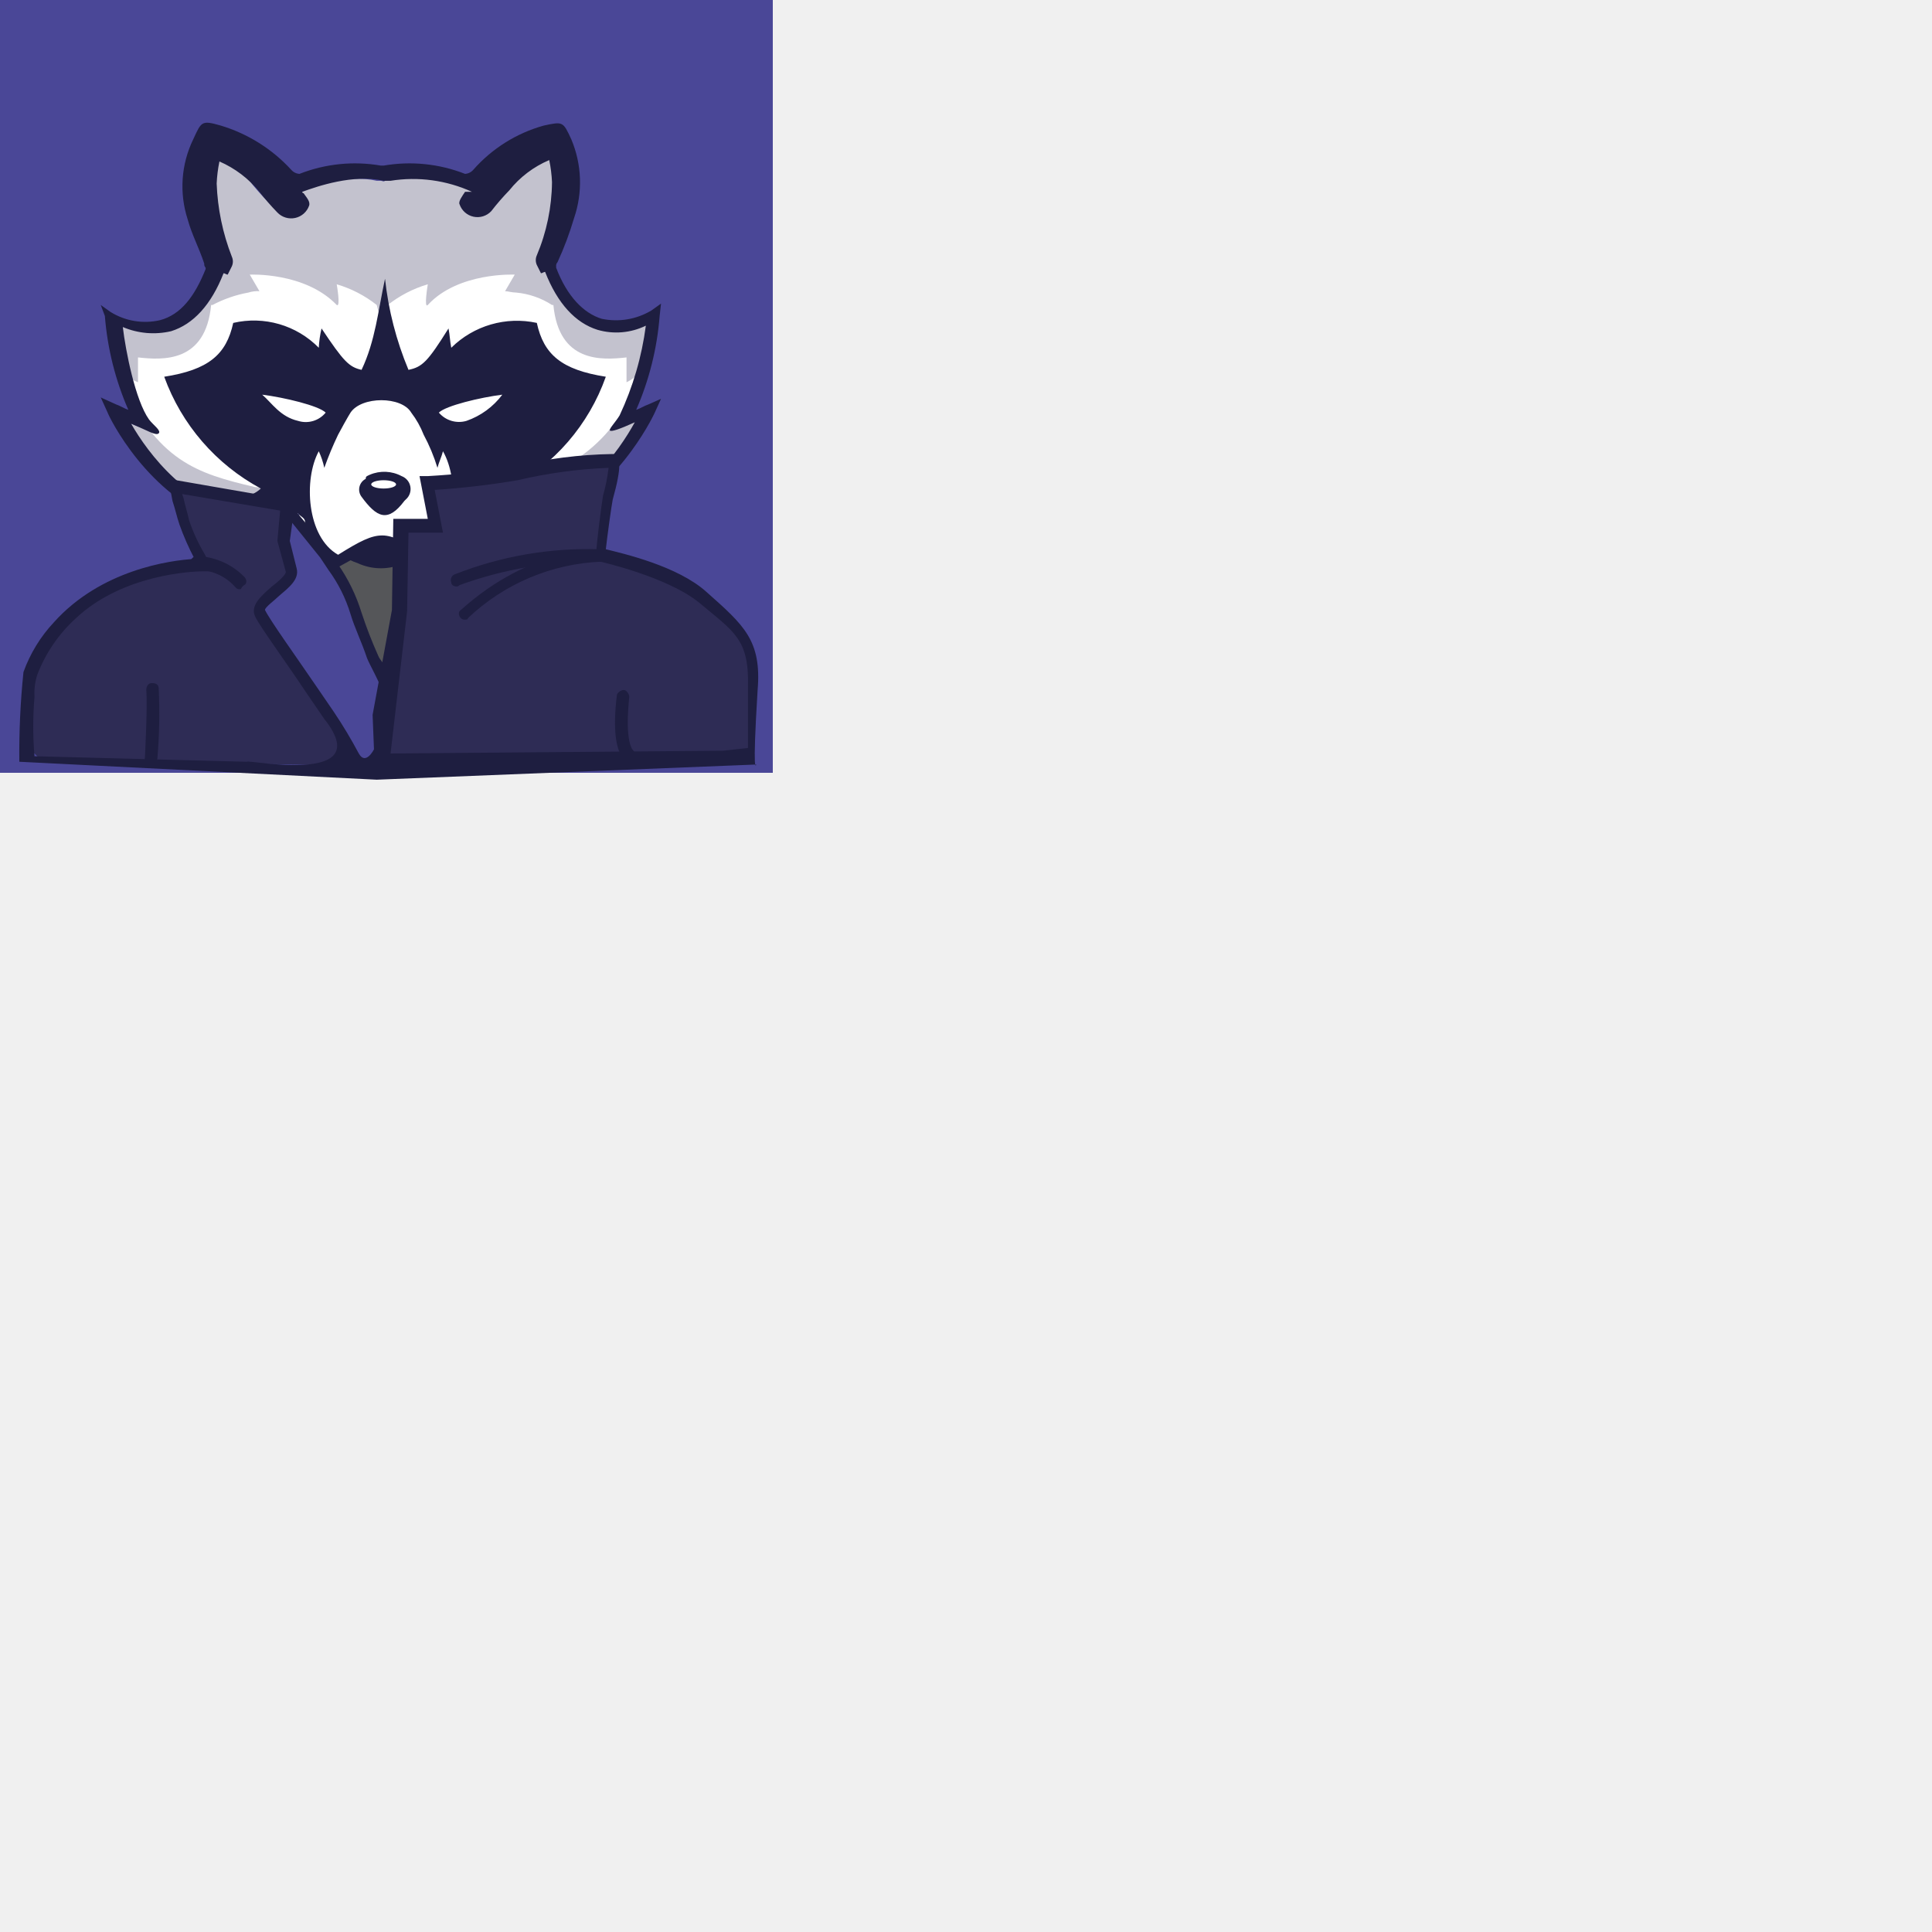
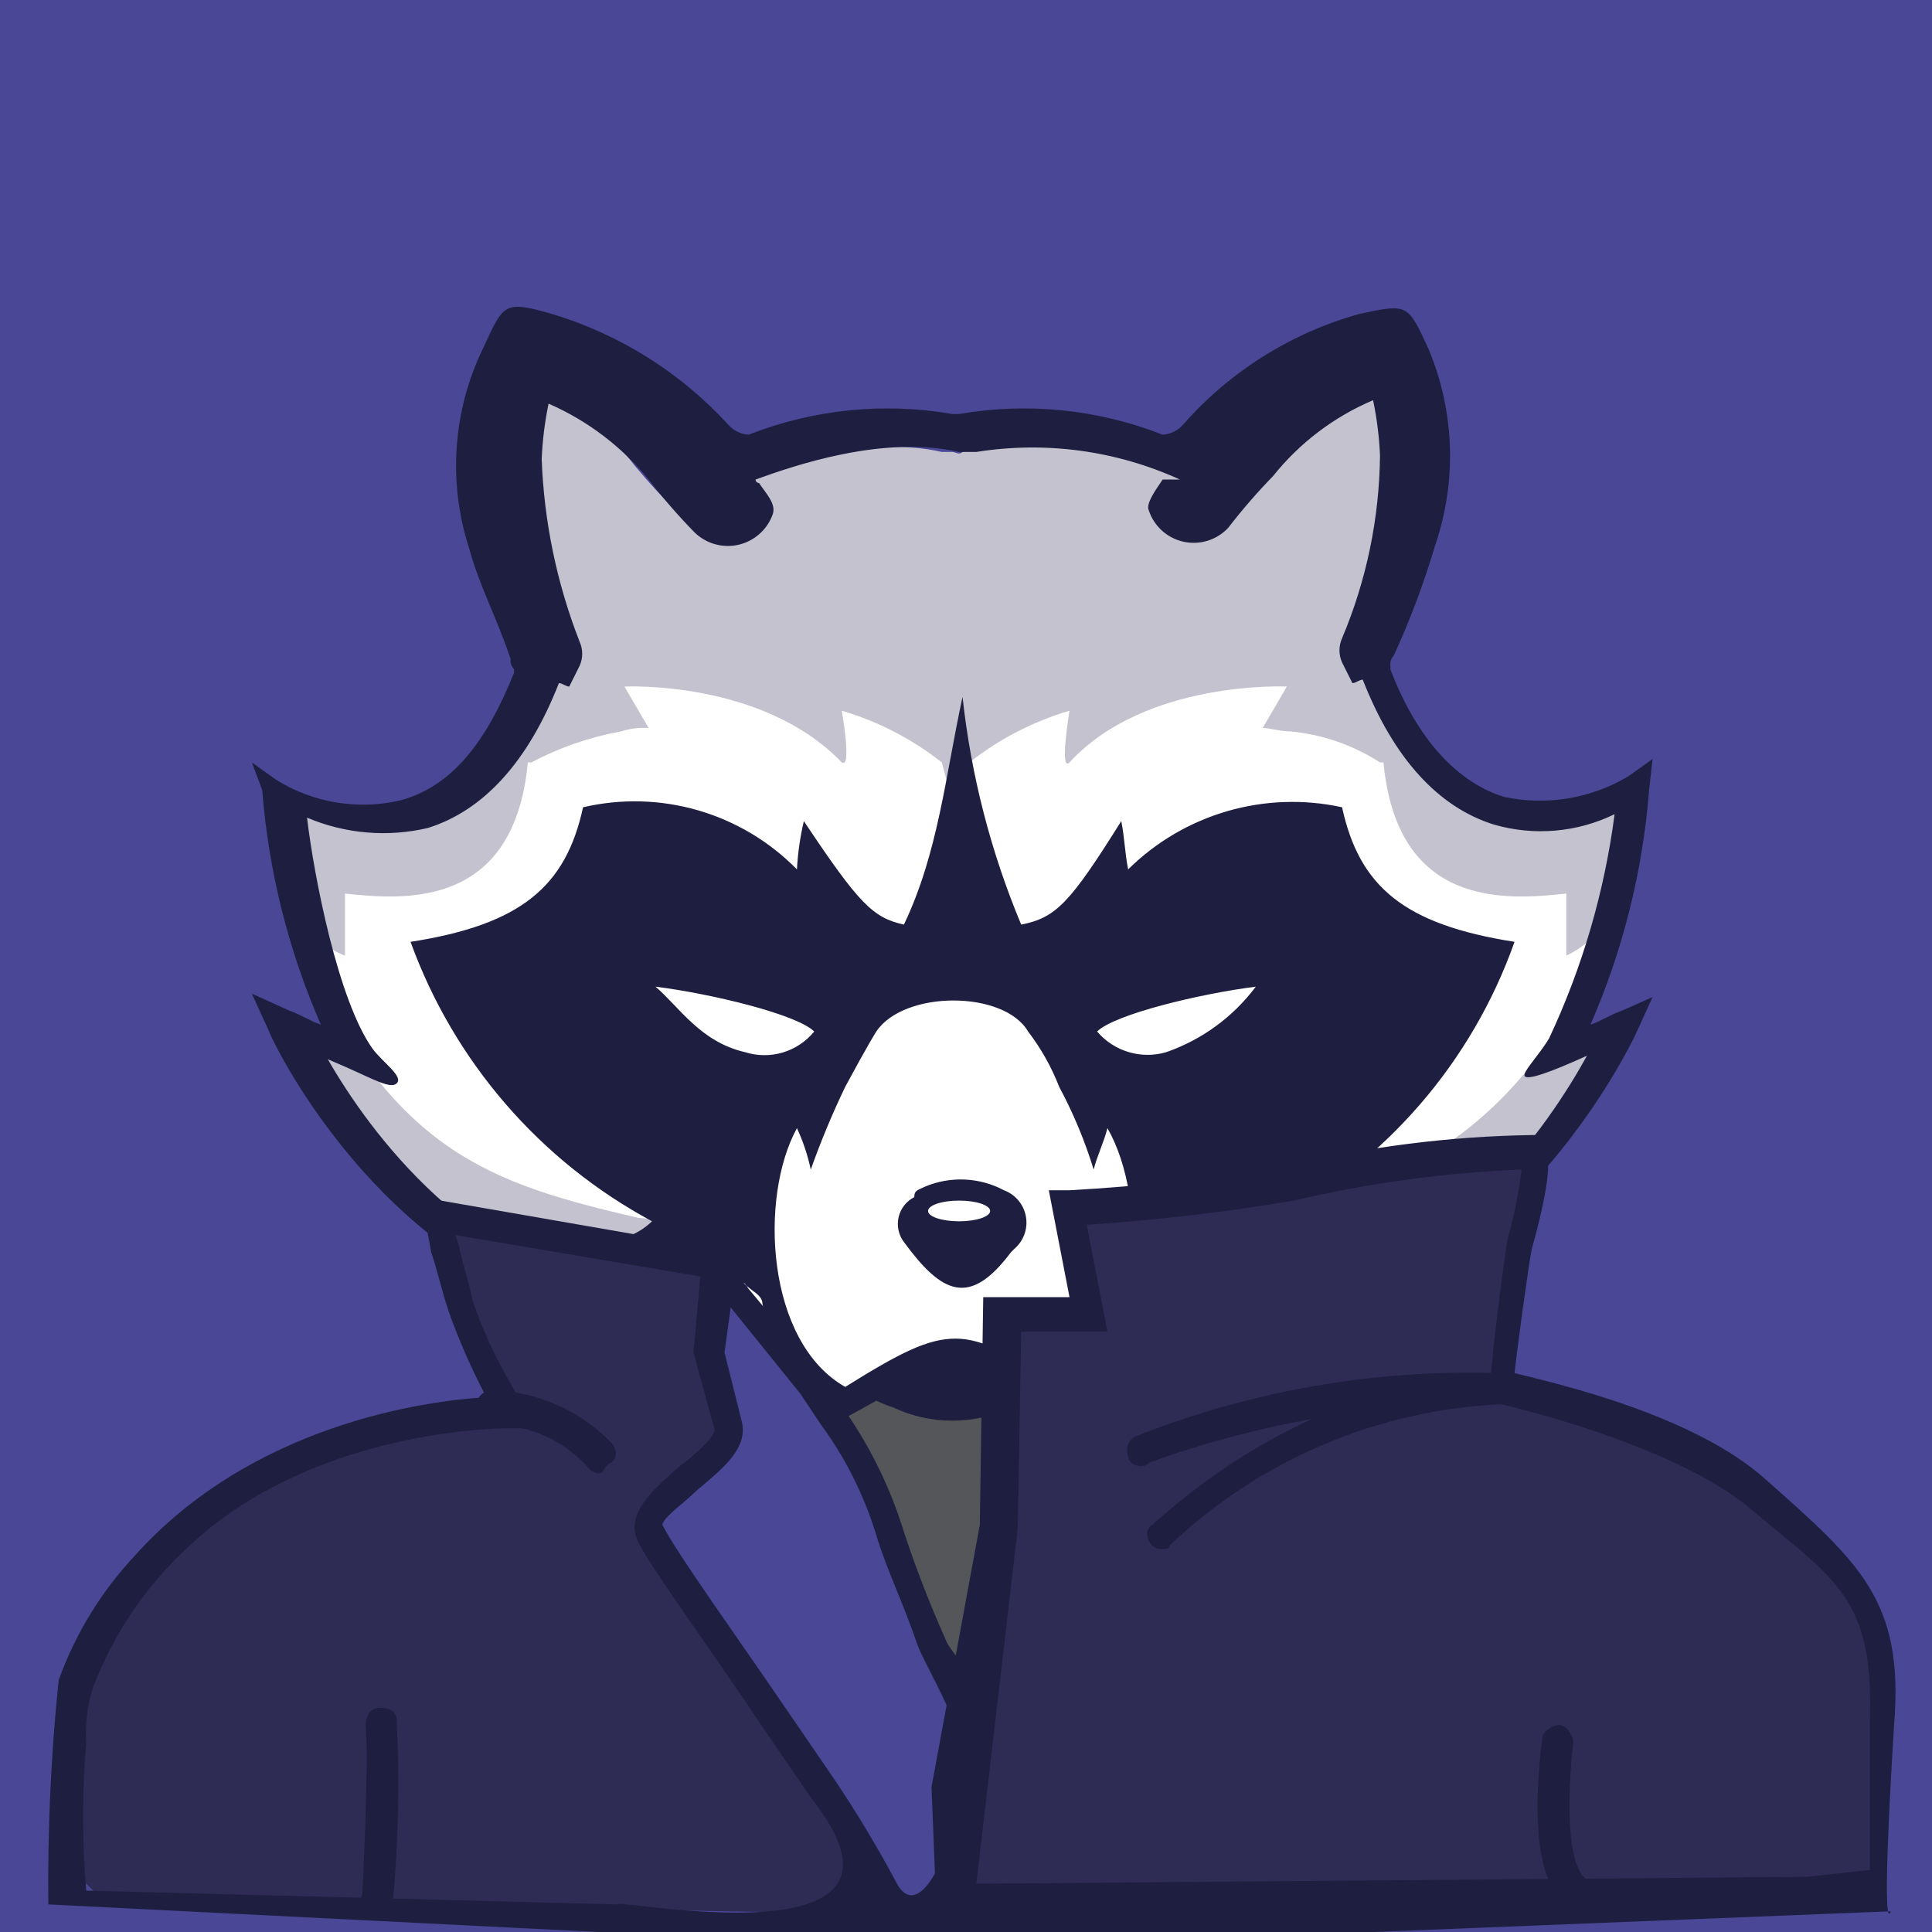
- <svg xmlns="http://www.w3.org/2000/svg" width="200" height="200" fill="none">
+ <svg xmlns="http://www.w3.org/2000/svg" width="80" height="80" fill="none">
  <g>
    <path d="M0 0h80v80H0V0z" fill="#4A4797" />
    <path d="M28.571 53.857l20.286 1.715S56.285 64.142 56 66c-.286 1.857 1.714 10.714-2 12.572-3.715 1.857-15.429-2-17.286-2.43-1.857-.428-7.857 2.43-11.857-2.713-4-5.429-1-2.143-1-4.858-.286-2.714 4.714-14.714 4.714-14.714z" fill="#555659" />
    <path d="M53.286 53.714c-.572.143-.857.286-.857.429 0 .428.571.143 2.428 1-2.503.725-5.12.968-7.714.714a8.254 8.254 0 0 0 .714-2c.179-.355.276-.745.286-1.143 2-.285 1.143-.571 3.286-.857 0-.143.857-.143.857-.286-.286-.142 1.285-.428 1-.428a8.738 8.738 0 0 1-.857-.572 21.014 21.014 0 0 0 10-11.571c-4.572-.714-6.429-2.286-7.143-5.571A9.672 9.672 0 0 0 46.429 36c-.143-.714-.143-1.286-.286-2C44 37.429 43.429 38 42 38.286a27.058 27.058 0 0 1-2.429-7.715c-.714 3.286-.714 5.286-2.142 8.143C36.143 38.43 35 37.286 32.857 34a11.2 11.2 0 0 0-.286 2 8.686 8.686 0 0 0-8.428-2c-.714 3.286-.714 4.571-5.286 5.429 1.857 5.142 4.429 8.714 9.143 11.285-.4.25-.833.442-1.286.572-.285.143-.428.428-.714.571 0 .143-1.143-.571-1.143-.428 1.857.285 4 1 5.857 1.428.179.355.277.746.286 1.143.151.695.391 1.367.714 2A20.527 20.527 0 0 1 24 55.286c2.429-.286 2.429-.572 2.429-1 0-.143 0-.572-.715-.715-8.143-.857-11.714-7.428-13.428-10.285 1.714.714 2.571 1.285 2.857.857.286-.429.286-.572-.286-1-1.714-1.714-2.571-7.286-2.857-9.714 1.143.428 3.143 1.428 5 .857 2.286-.715 4.143-2.715 5.429-6 .142 0 .285.143.428.143l.429-.858a1.214 1.214 0 0 0 0-1A23.114 23.114 0 0 1 21.714 19c.135-1.01.326-2.011.572-3 1.57.77 2.94 1.895 4 3.286.58.701 1.2 1.37 1.857 2 1 1 2.857 1.428 3.143 0 .143-.429-.286-.857-.572-1.286a.143.143 0 0 1-.143-.143C32.143 19.286 35.857 18 39 18.714h.429c.142 0 .285.143.428 0a18.485 18.485 0 0 1 9.143.429l.714 1.143c-.285.428-1 .857-.857 1.143.429.571.572.857 1.572-.286A24.83 24.83 0 0 1 52.286 19a15.814 15.814 0 0 1 5.428-4c.143.857.429 3.571.429 4.286a17.887 17.887 0 0 1-1.572 7.143c-.142.285-.714.714-.571 1.142.143.429 0 0 .143.286.143 0 .571.286.714.286l-.143.286c1.286 3.285 3 4.714 5.286 5.428 1.884.403 3.85.15 5.571-.714-.285 2.286-2.142 8.286-4 10.143-.428.428-.428.857-.285 1 .143.143 1.571-.572 3.428-1.286C65.43 47 60 52.714 53.286 53.714z" fill="#C3C2CE" />
    <path d="M66.714 37.714a3.843 3.843 0 0 1-1.857 1.857V37c-2.571.286-7 .571-7.571-5.429h-.143a8.243 8.243 0 0 0-3.715-1.285c-.428 0-.857-.143-1.142-.143l1-1.714s-5.858-.286-9 3.142c-.429.429 0-2.142 0-2.142a12.327 12.327 0 0 0-4.143 2.142l-.572 2.143L39 31.571a12.327 12.327 0 0 0-4.143-2.142s.429 2.428 0 2.142c-3.286-3.428-9-3.142-9-3.142l1 1.714a3.145 3.145 0 0 0-1.143.143c-1.296.235-2.55.669-3.714 1.285h-.143c-.571 6-5 5.715-7.571 5.429v2.571a3.156 3.156 0 0 1-1.857-1.857l-.143.715.143.857c3.857 8.428 7.857 9.714 14 11.143l1.857.142 2.428 1.286.286 1.714c.571 2.143 1.428 2.715 3.286 4.143l.714.572 2.143-1.143 2.285-.286 2.286.286L43.43 58l.857.286a8.572 8.572 0 0 0 3.571-4.715l.286-1.714 2.428-1.286 1.858-.142c6.142-1.572 10.714-3.715 14.428-12.286l-.143-.429z" fill="#fff" />
    <path d="M38.286 49.143a3.814 3.814 0 0 1 3.286.143A1.429 1.429 0 0 1 42 51.714l-.142.143c-1.715 2.286-2.858 1.714-4.43-.428a1.244 1.244 0 0 1 .43-1.858c0-.285.142-.285.428-.428z" fill="#1E1E40" />
    <path d="M67.143 41.857c-.429.143-.857.429-1.286.572a30.173 30.173 0 0 0 2.429-9.715l.143-1.285-1 .714a7.143 7.143 0 0 1-5.143.857c-1.857-.572-3.572-2.286-4.714-5.286v-.143a.527.527 0 0 1 .142-.428 33.925 33.925 0 0 0 1.715-4.572 11.429 11.429 0 0 0-.286-8.143c-.857-1.857-.857-1.857-2.857-1.428A15.114 15.114 0 0 0 49 17.571a1.228 1.228 0 0 1-.857.429 15.714 15.714 0 0 0-8.429-.857h-.285A15.714 15.714 0 0 0 31 18a1.229 1.229 0 0 1-.857-.429A16.257 16.257 0 0 0 22.857 13c-2-.572-2-.429-2.857 1.428a11.115 11.115 0 0 0-.571 8.286c.428 1.572 1.143 2.857 1.714 4.572a.53.53 0 0 0 .143.428v.143c-1.143 2.857-2.572 4.714-4.714 5.286a6.8 6.8 0 0 1-5.143-.857l-1-.715.428 1.143a30.17 30.17 0 0 0 2.429 9.715c-.429-.143-.857-.429-1.286-.572l-1.571-.714.714 1.571C11.286 43.143 15.286 51.43 23 54c-.714.143-1.428.143-2.143.286l-2 .285 1.857 1c3.05 1 6.223 1.577 9.429 1.715.77-.016 1.536-.112 2.286-.286.305.45.693.838 1.143 1.143.32.213.653.404 1 .571H35L36.286 58c.232.11.47.206.714.286a5.714 5.714 0 0 0 4.857 0l.715-.286 1.285.714h.429a2.458 2.458 0 0 0 1-.571A8.57 8.57 0 0 0 46.429 57c.75.174 1.516.27 2.285.286a36.515 36.515 0 0 0 9.429-1.715l2.571-.857L58 54.43c-.714-.143-1.428-.143-2.143-.286 7.715-2.572 11.715-11 11.857-11.286l.715-1.571-1.286.571zm-23 15.572c-2.143-1.286-3.429-2-4.571-2-1.143 0-2.286.571-4.572 2-3.286-1.858-3.571-7.858-2-10.715.254.548.446 1.123.572 1.715A34.904 34.904 0 0 1 35 45c1-1.857 1.286-2.286 1.286-2.286 1.143-1.714 5.286-1.714 6.286 0A9.312 9.312 0 0 1 43.857 45a19.035 19.035 0 0 1 1.429 3.428c.143-.57.428-1.142.571-1.714 1.715 3 1.429 9-1.714 10.715zM30.857 43.57c-1.857-.428-2.714-1.857-3.714-2.714 2.286.286 5.857 1.143 6.571 1.857a2.657 2.657 0 0 1-2.857.857zm14.572-.857c.714-.714 4.285-1.571 6.571-1.857a7.857 7.857 0 0 1-3.714 2.714 2.743 2.743 0 0 1-2.857-.857zm7.857 11c-.572.143-1.857.286-1.714.286.142.286.857.286 3.428 1.143-2.503.725-5.12.968-7.714.714a8.256 8.256 0 0 0 .714-2c.179-.355.276-.745.286-1.143 2-.285 4-.714 6-1a3.114 3.114 0 0 1-.714-.571 8.732 8.732 0 0 1-.858-.572 21.014 21.014 0 0 0 10-11.571c-4.571-.714-6.428-2.286-7.142-5.572A9.672 9.672 0 0 0 46.714 36c-.142-.714-.142-1.286-.285-2-2.143 3.428-2.715 4-4.143 4.286a33.884 33.884 0 0 1-2.429-9.429c-.714 3.286-1 6.429-2.428 9.429-1.286-.286-1.857-.858-4.143-4.286A11.2 11.2 0 0 0 33 36a9.414 9.414 0 0 0-8.857-2.572C23.429 36.715 21.572 38.286 17 39a21.429 21.429 0 0 0 10 11.571c-.25.24-.54.433-.857.572-.286.143-.429.143-.714.285 1.857.286 3.571 1.286 5.428 1.715.143.285.715.428.715.857.15.695.39 1.367.714 2a20.531 20.531 0 0 1-7.714-.714C27 55 27 54.714 27 54.286c0-.143 0-.572-.714-.715-6.714-.857-11-6.714-12.714-9.714 1.714.714 2.571 1.286 2.857 1 .285-.286-.572-.857-1-1.428-1.429-2-2.429-7.143-2.715-9.572 1.58.67 3.33.82 5 .429 2.286-.715 4.143-2.715 5.429-6 .143 0 .286.142.429.142l.428-.857a1.214 1.214 0 0 0 0-1A23.115 23.115 0 0 1 22.43 19c.033-.768.129-1.533.285-2.286a11.042 11.042 0 0 1 4.143 3.143c.578.75 1.198 1.465 1.857 2.143A1.972 1.972 0 0 0 32 21.286c.143-.429-.286-.858-.571-1.286a.143.143 0 0 1-.143-.143c1.571-.571 5.286-1.857 8.428-1.143h.715c2.86-.457 5.792-.06 8.428 1.143h-.714c-.286.429-.714 1-.571 1.286a1.957 1.957 0 0 0 3.285.714 24.829 24.829 0 0 1 1.857-2.143 10.614 10.614 0 0 1 4.143-3.143c.157.753.252 1.518.286 2.286a20 20 0 0 1-1.571 7.572 1.215 1.215 0 0 0 0 1l.428.857c.143 0 .286-.143.429-.143 1.285 3.285 3.143 5.285 5.428 6a6.972 6.972 0 0 0 5-.429A31.429 31.429 0 0 1 64.143 43c-.429.714-1.143 1.428-1 1.571.143.143 1-.142 2.571-.857-1.571 2.857-5.714 9-12.428 10z" fill="#1E1E40" />
    <path d="M39.714 50.571c.71 0 1.286-.191 1.286-.428s-.575-.429-1.286-.429c-.71 0-1.285.192-1.285.429s.575.428 1.285.428z" fill="#fff" />
    <path d="M29.714 52.286l4 4.857a20.57 20.57 0 0 1 3.286 6C38.286 67.286 39.143 66 39.857 72l-.143 7-8.857-.571s-1.143-.572-7.428-14.572c-.429-1-2-10.571-2-10.571l6.285-.857h2v-.143z" fill="#4A4797" />
    <path d="M29.857 51.714c-.143.572-.143 1-.286 1.572l3.572 4.428L34 59a15.172 15.172 0 0 1 2.286 4.571C36.714 65 37.428 66.43 38 68.143c.286.714 1.286 2.428 1.571 3.428.286-.428.286-1.714.572-2.142-.143-.429-.857-1.143-1-1.572a45.94 45.94 0 0 1-1.715-4.428 18.114 18.114 0 0 0-2.428-5 9.993 9.993 0 0 1-.857-1.286L29.857 52v-.286z" fill="#1E1E40" />
    <path d="M78.143 70.714c.143-5-1.428-5.714-5.143-8.857C69.572 59 62.286 57.43 62.286 57.43c0-.858.572-5.143.714-5.858 1-3.571.572-3.857.572-3.857-3.416.09-6.813.52-10.143 1.286a84.097 84.097 0 0 1-9.286 1L45 54.429H41.43l.143 8.857-2 10.857S39 82 37.143 78.857c-1.714-2.857-1.714-2.428-3-4.714-3.285-5.143-2-2.714-7.143-10.714-.857-1.286 3.715-3.143 3.429-4.572L29.572 56 30 52.429l-11.714-2 .286 1.285c.172.828.41 1.64.714 2.429.429 1.143 1 2.286 1.572 3.571l.428.857s-10.857-.142-14.857 6a20.786 20.786 0 0 0-3 5.572 16.143 16.143 0 0 0-.572 7.143l1.429 1.428 43.143.715L77.715 78c0 .143.285-3.714.428-7.286z" fill="#2E2C55" />
    <path d="M39 80.714L2 78.857c-.032-3.1.11-6.2.429-9.286a14.914 14.914 0 0 1 3.143-5.142c4.857-5.429 12-6.429 14.57-6.572a26.982 26.982 0 0 1-1.57-3.571c-.286-.857-.43-1.572-.715-2.429l-.428-2.286 13.143 2.286L30 56l.714 2.857c.286 1.143-.857 2-1.857 2.857-.428.429-1.428 1.143-1.428 1.429.571 1.143 3.143 4.714 5.285 7.857l1.858 2.714A48.564 48.564 0 0 1 37.142 78c.715 1.286 1.572-.429 1.572-.429L38.572 74l2-10.857.142-9.429h3.572l-.857-4.428h.857a82.46 82.46 0 0 0 9-1A46.434 46.434 0 0 1 63.429 47h.142l.143.143c.429.286.715 1-.285 4.571-.143.715-.572 3.857-.715 5.143 1.715.429 7.429 1.714 10.429 4.429 3.857 3.428 5.714 5 5.286 10.143-.572 9.285-.143 7.714-.143 7.714L39 80.714zm3.286-25.571l-.143 8.143L40.429 78l17.285-.143 17.143-.143 2.572-.285v-6.286c.142-5-1.429-5.714-5-8.714-3.286-2.715-10.286-4.286-10.286-4.286L61.714 58v-.571c0-1 .572-5.286.715-6.143.27-.935.461-1.89.571-2.857a49.991 49.991 0 0 0-9.428 1.285c-2.839.48-5.7.813-8.572 1l.857 4.429h-3.571zM3.57 78.286l22 .571c-.142-.286 13.572 2.572 8-4.428l-1.857-2.715C29.43 68.286 27 65 26.43 63.857c-.572-1.143.571-2.143 1.714-3.143.571-.428 1.571-1.285 1.428-1.571L28.715 56 29 52.857l-10.143-1.714.143.428c.143.715.429 1.572.572 2.286.404 1.194.93 2.343 1.57 3.429l1 1.857H21c-1 0-8.286.286-13.143 4.857a15.3 15.3 0 0 0-4 5.857 6.286 6.286 0 0 0-.286 2.286 36.386 36.386 0 0 0 0 6.143z" fill="#1E1E40" />
    <path d="M24.857 61a.529.529 0 0 1-.428-.143 5.272 5.272 0 0 0-4-1.857.772.772 0 0 1-.715-.714.673.673 0 0 1 .715-.715 7.143 7.143 0 0 1 4.857 2.143c.285.286.285.715 0 .857C25 60.714 25 61 24.857 61zm-9.285 18.143c-.43 0-.715-.286-.572-.715 0 0 .286-5.285.143-7 0-.285.143-.714.571-.714.429 0 .715.143.715.572.117 2.429.069 4.863-.143 7.285a.943.943 0 0 1-.715.572zm50.142 0a1.543 1.543 0 0 1-1-.429c-1-.857-1.285-3.285-.857-6.714 0-.286.429-.572.715-.572.285 0 .57.43.57.715-.428 4.143.144 5.285.43 5.571.285.286.142.143.285.143s.715.143.715.429c0 .285-.143.714-.572.714-.143.143-.143.143-.286.143zm-17.571-15a.527.527 0 0 1-.429-.143c-.285-.286-.285-.714 0-.857C55 56.57 62.143 56.857 62.43 56.857a.647.647 0 0 1-.143 1.286A21.3 21.3 0 0 0 48.429 64c0 .143-.143.143-.286.143z" fill="#1E1E40" />
    <path d="M47.286 60.714c-.286 0-.572-.143-.572-.428a.643.643 0 0 1 .429-.857A37.556 37.556 0 0 1 62 56.857a.647.647 0 0 1-.143 1.286c-4.87-.06-9.71.762-14.286 2.428a.443.443 0 0 1-.285.143z" fill="#1E1E40" />
  </g>
</svg>
